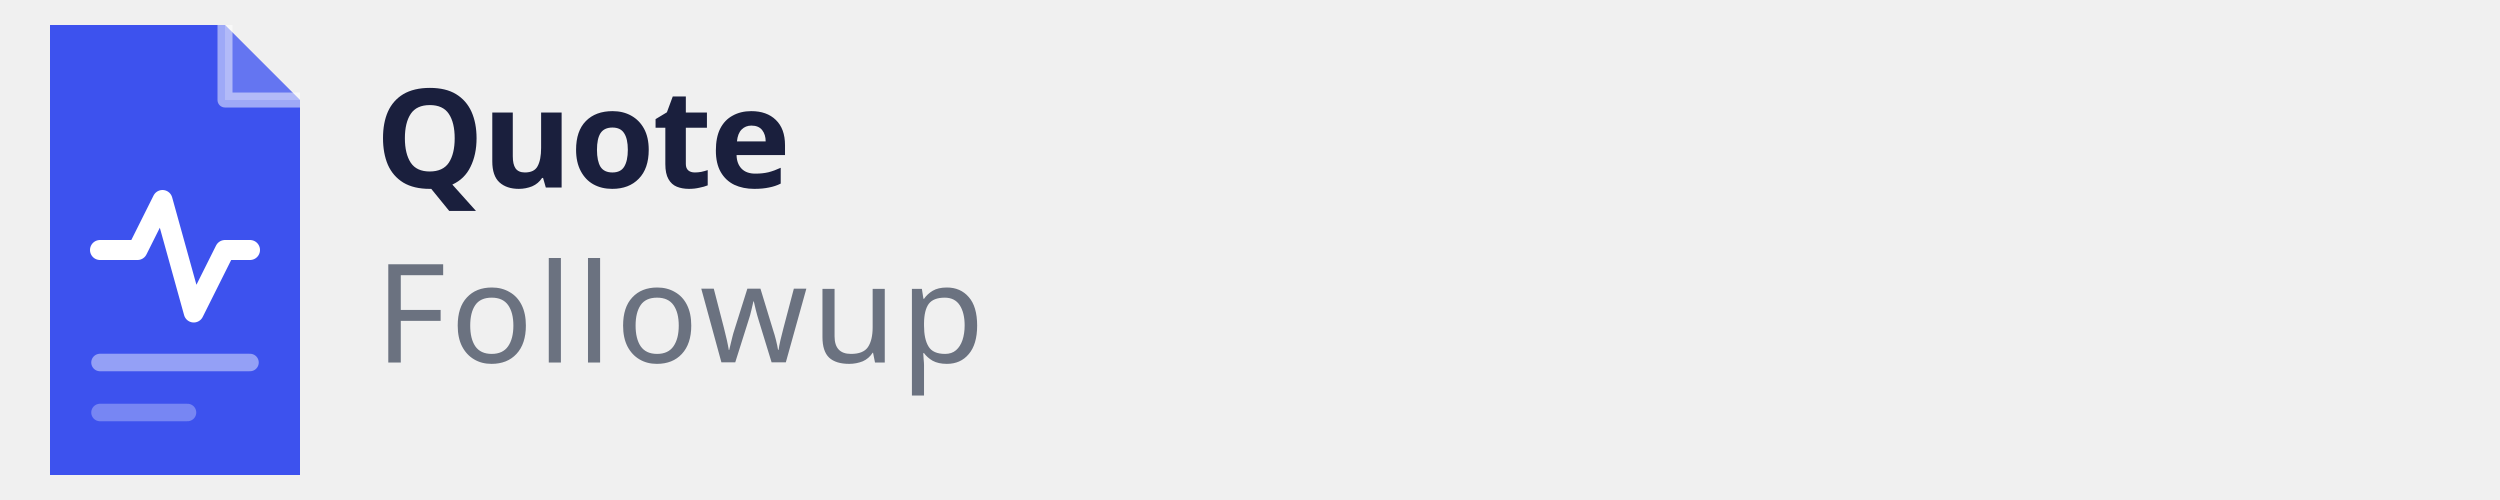
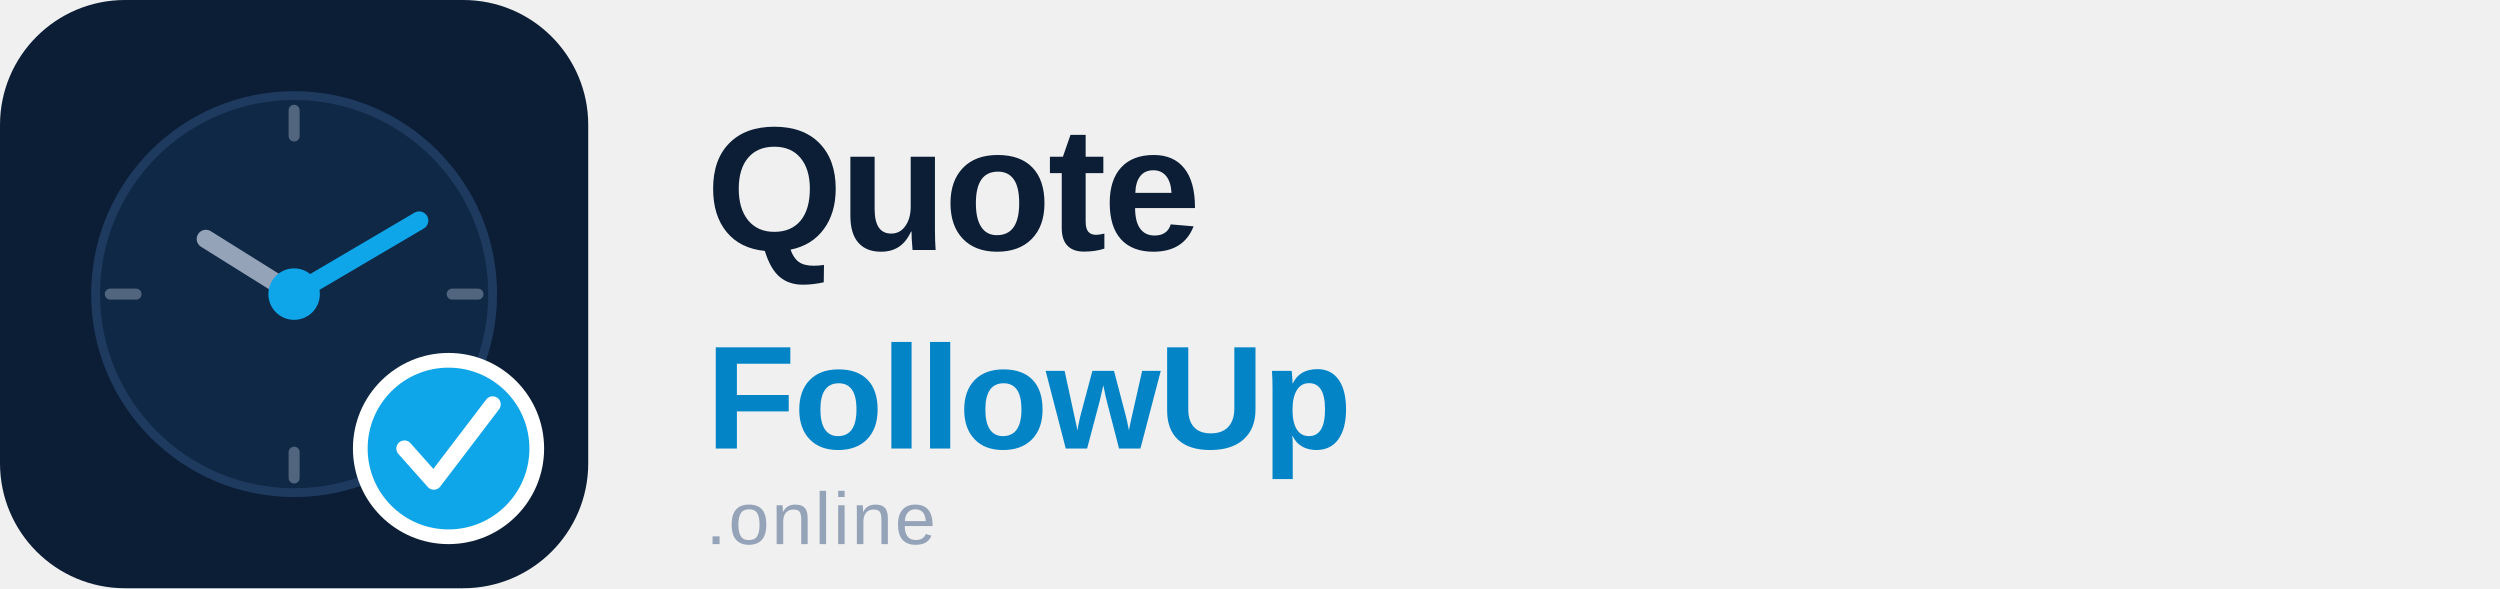
- <svg xmlns="http://www.w3.org/2000/svg" viewBox="0 0 200 40" width="200" height="40">
-   <g>
-     <path d="M4 2 L18 2 L24 8 L24 38 L4 38 Z" fill="#3D52EE" />
-     <path d="M18 2 L18 8 L24 8 L18 2 Z" fill="rgba(255,255,255,0.2)" />
-     <path d="M18 2 L18 8 L24 8" fill="none" stroke="rgba(255,255,255,0.5)" stroke-width="1.2" stroke-linejoin="round" />
-     <path d="M8 20 L11 20 L13 16 L15.5 25 L18 20 L20 20" stroke="white" stroke-width="1.6" stroke-linecap="round" stroke-linejoin="round" fill="none" />
-     <line x1="8" y1="29" x2="20" y2="29" stroke="rgba(255,255,255,0.45)" stroke-width="1.4" stroke-linecap="round" />
-     <line x1="8" y1="33" x2="15" y2="33" stroke="rgba(255,255,255,0.3)" stroke-width="1.4" stroke-linecap="round" />
-   </g>
-   <text x="30" y="15" font-family="'Segoe UI', system-ui, -apple-system, sans-serif" font-size="11" font-weight="700" fill="#1a1f3d" letter-spacing="-0.2">Quote</text>
-   <text x="30" y="29" font-family="'Segoe UI', system-ui, -apple-system, sans-serif" font-size="11" font-weight="400" fill="#6b7280" letter-spacing="0.3">Followup</text>
+ <svg xmlns="http://www.w3.org/2000/svg" viewBox="0 0 340 80" width="340" height="80">
+   <defs>
+     <style>.wm { font-family: 'Helvetica Neue', Arial, sans-serif; }</style>
+   </defs>
+   <rect x="0" y="0" width="80" height="80" rx="17" fill="#0B1E35" />
+   <circle cx="40" cy="40" r="27" fill="#0F2845" />
+   <circle cx="40" cy="40" r="27" fill="none" stroke="#1E3A5F" stroke-width="1.2" />
+   <line x1="40" y1="15" x2="40" y2="18.5" stroke="#94A3B8" stroke-width="1.5" stroke-linecap="round" opacity="0.5" />
+   <line x1="65" y1="40" x2="61.5" y2="40" stroke="#94A3B8" stroke-width="1.5" stroke-linecap="round" opacity="0.5" />
+   <line x1="40" y1="65" x2="40" y2="61.5" stroke="#94A3B8" stroke-width="1.5" stroke-linecap="round" opacity="0.5" />
+   <line x1="15" y1="40" x2="18.5" y2="40" stroke="#94A3B8" stroke-width="1.5" stroke-linecap="round" opacity="0.5" />
+   <line x1="40" y1="40" x2="28" y2="32.5" stroke="#94A3B8" stroke-width="2.5" stroke-linecap="round" />
+   <line x1="40" y1="40" x2="57" y2="30" stroke="#0EA5E9" stroke-width="2.5" stroke-linecap="round" />
+   <circle cx="40" cy="40" r="3.5" fill="#0EA5E9" />
+   <circle cx="61" cy="61" r="13" fill="#FFFFFF" />
+   <circle cx="61" cy="61" r="11" fill="#0EA5E9" />
+   <polyline points="55,61 59,65.5 67,55" fill="none" stroke="#FFFFFF" stroke-width="2.2" stroke-linecap="round" stroke-linejoin="round" />
+   <text x="96" y="34" class="wm" font-size="24" font-weight="800" fill="#0B1E35" letter-spacing="-0.5">Quote</text>
+   <text x="96" y="61" class="wm" font-size="20" font-weight="700" fill="#0284C7" letter-spacing="-0.3">FollowUp</text>
+   <text x="96" y="74" class="wm" font-size="10" font-weight="400" fill="#94a3b8" letter-spacing="0.3">.online</text>
</svg>
